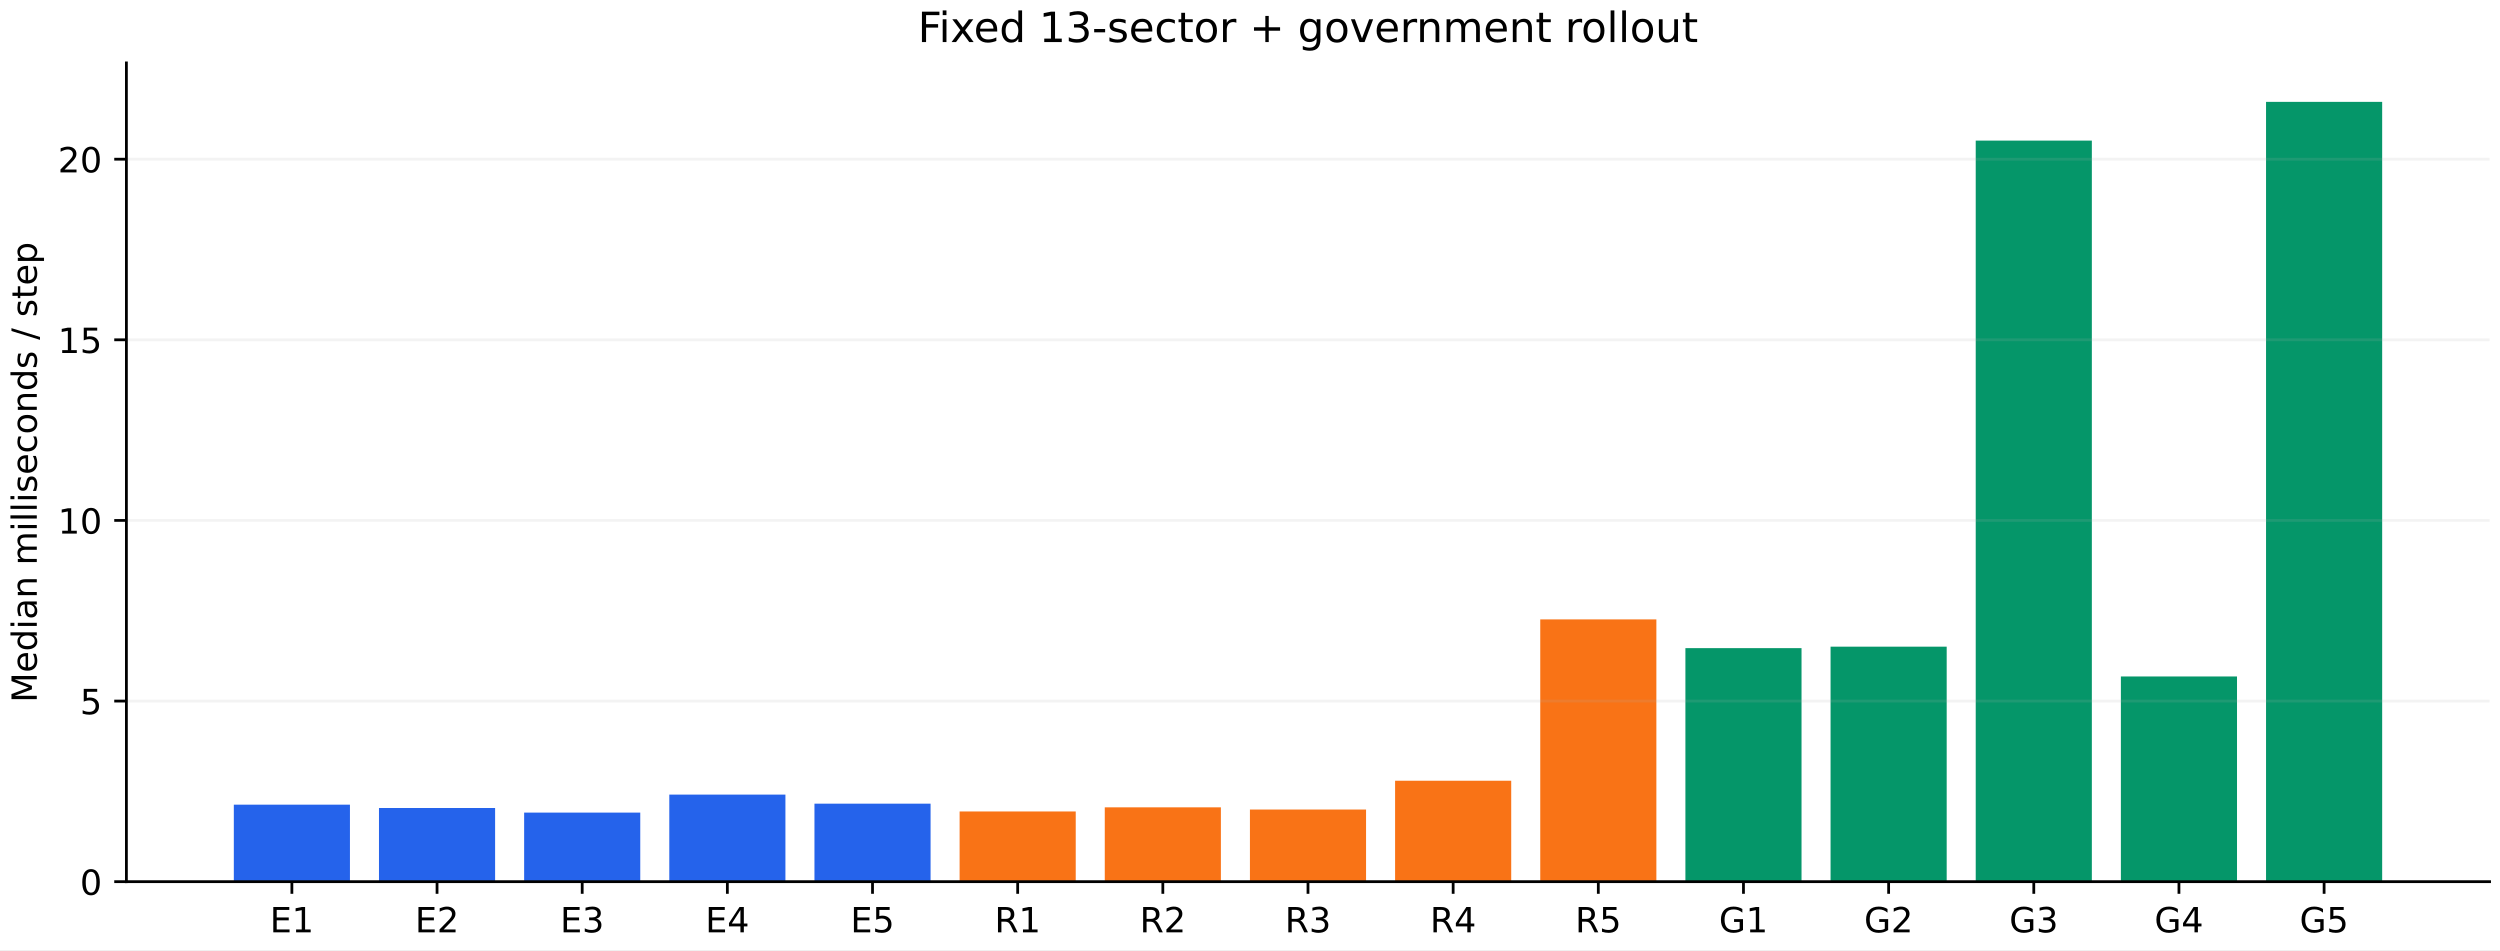
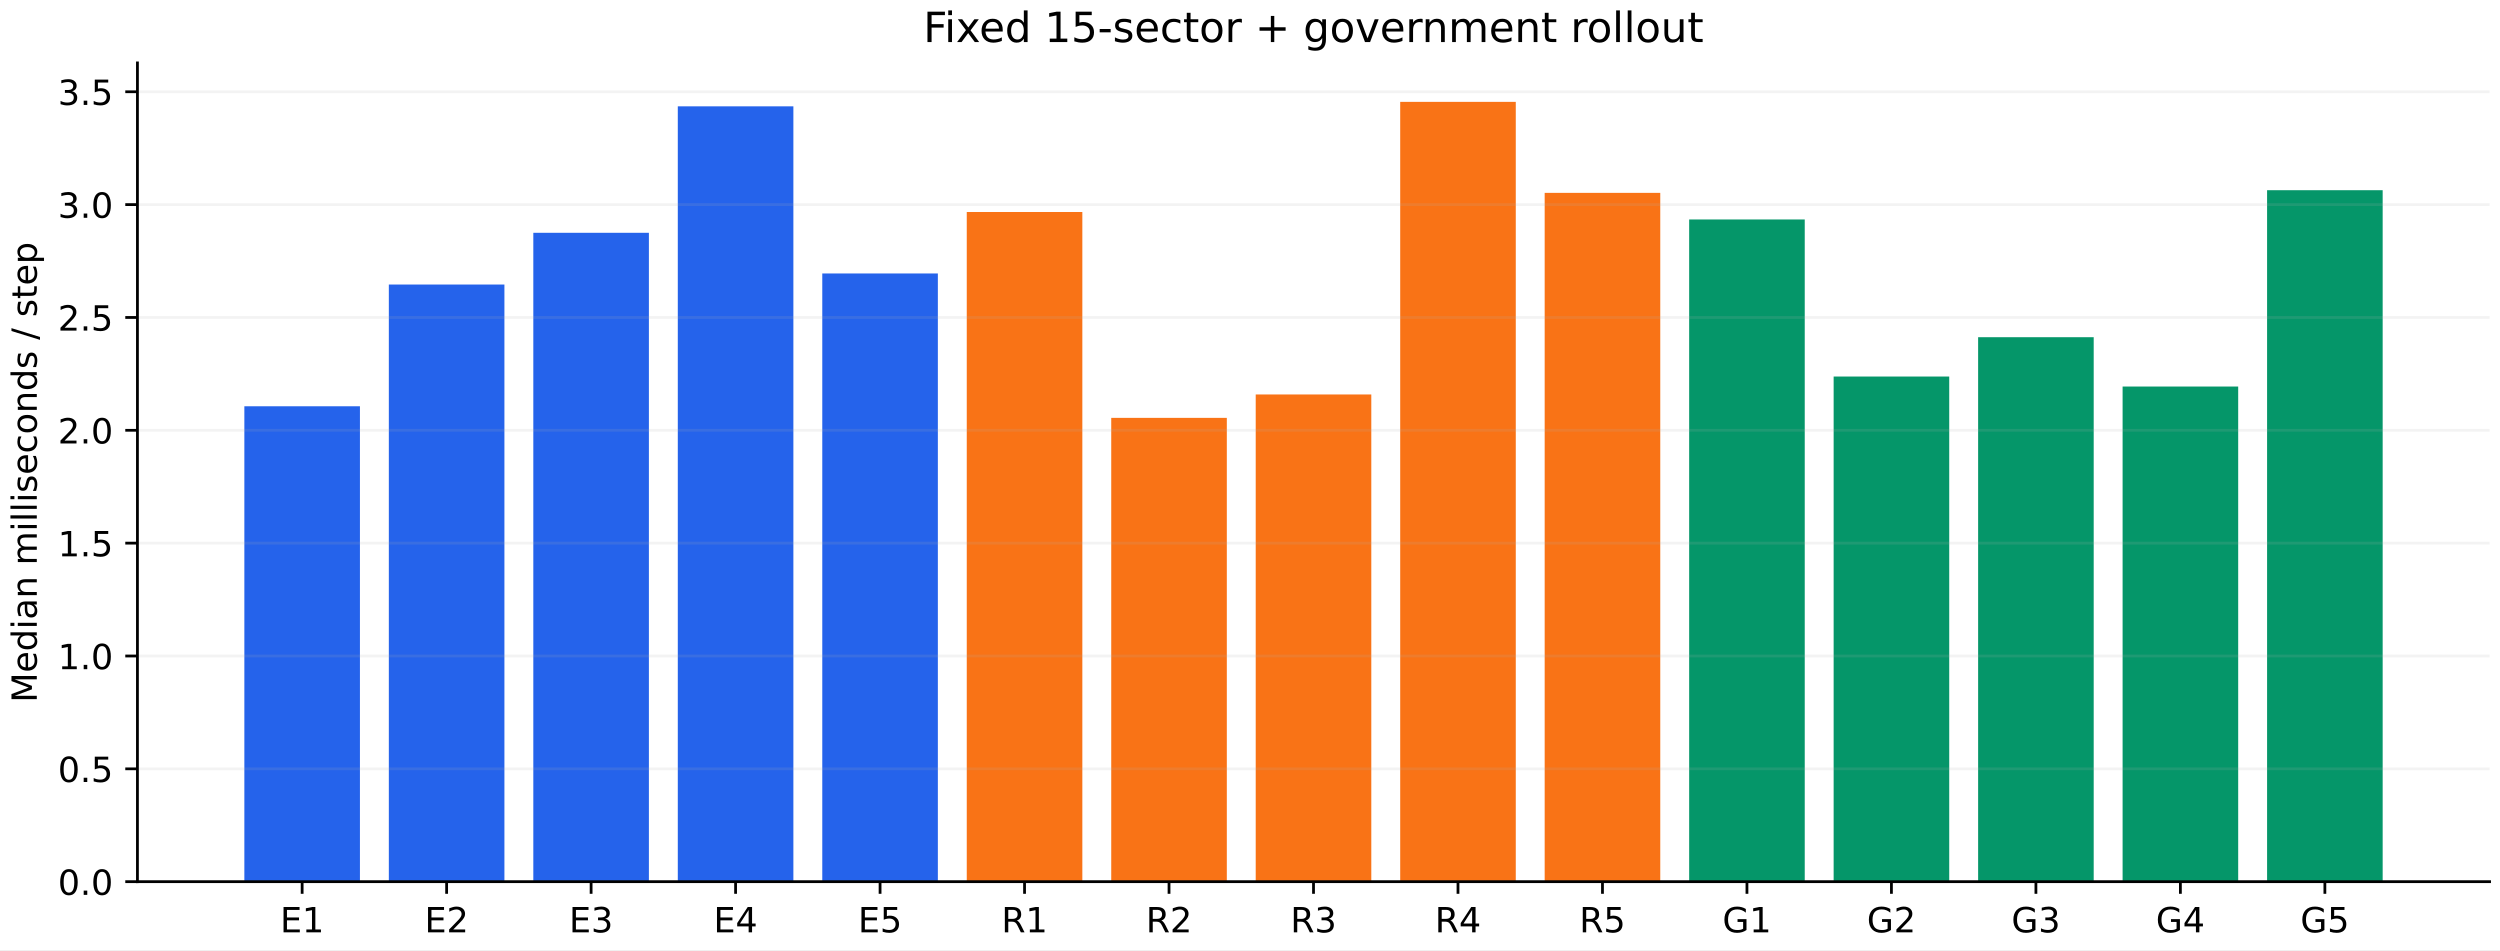
<svg xmlns="http://www.w3.org/2000/svg" xmlns:xlink="http://www.w3.org/1999/xlink" width="720pt" height="273.6pt" viewBox="0 0 720 273.6" version="1.1">
  <defs>
    <style type="text/css">*{stroke-linejoin: round; stroke-linecap: butt}</style>
  </defs>
  <g id="figure_1">
    <g id="patch_1">
      <path d="M 0 273.6  L 720 273.6  L 720 0  L 0 0  z " style="fill: #ffffff" />
    </g>
    <g id="axes_1">
      <g id="patch_2">
-         <path d="M 36.403 253.922  L 717 253.922  L 717 18.118  L 36.403 18.118  z " style="fill: #ffffff" />
+         <path d="M 39.581 253.922  L 717 253.922  L 717 18.118  L 39.581 18.118  z " style="fill: #ffffff" />
      </g>
      <g id="patch_3">
-         <path d="M 67.34 253.922  L 100.784 253.922  L 100.784 231.736  L 67.34 231.736  z " clip-path="url(#p0232a6dd8b)" style="fill: #2563eb" />
+         <path d="M 70.373 253.922  L 103.662 253.922  L 103.662 117.001  L 70.373 117.001  z " clip-path="url(#pe23b59e080)" style="fill: #2563eb" />
      </g>
      <g id="patch_4">
-         <path d="M 109.145 253.922  L 142.59 253.922  L 142.59 232.697  L 109.145 232.697  z " clip-path="url(#p0232a6dd8b)" style="fill: #2563eb" />
+         <path d="M 111.984 253.922  L 145.272 253.922  L 145.272 81.954  L 111.984 81.954  z " clip-path="url(#pe23b59e080)" style="fill: #2563eb" />
      </g>
      <g id="patch_5">
-         <path d="M 150.951 253.922  L 184.395 253.922  L 184.395 234.02  L 150.951 234.02  z " clip-path="url(#p0232a6dd8b)" style="fill: #2563eb" />
+         <path d="M 153.594 253.922  L 186.883 253.922  L 186.883 67.038  L 153.594 67.038  z " clip-path="url(#pe23b59e080)" style="fill: #2563eb" />
      </g>
      <g id="patch_6">
-         <path d="M 192.757 253.922  L 226.201 253.922  L 226.201 228.85  L 192.757 228.85  z " clip-path="url(#p0232a6dd8b)" style="fill: #2563eb" />
+         <path d="M 195.205 253.922  L 228.493 253.922  L 228.493 30.622  L 195.205 30.622  z " clip-path="url(#pe23b59e080)" style="fill: #2563eb" />
      </g>
      <g id="patch_7">
-         <path d="M 234.562 253.922  L 268.007 253.922  L 268.007 231.448  L 234.562 231.448  z " clip-path="url(#p0232a6dd8b)" style="fill: #2563eb" />
+         <path d="M 236.815 253.922  L 270.103 253.922  L 270.103 78.754  L 236.815 78.754  z " clip-path="url(#pe23b59e080)" style="fill: #2563eb" />
      </g>
      <g id="patch_8">
-         <path d="M 276.368 253.922  L 309.812 253.922  L 309.812 233.708  L 276.368 233.708  z " clip-path="url(#p0232a6dd8b)" style="fill: #f97316" />
+         <path d="M 278.426 253.922  L 311.714 253.922  L 311.714 61.065  L 278.426 61.065  z " clip-path="url(#pe23b59e080)" style="fill: #f97316" />
      </g>
      <g id="patch_9">
-         <path d="M 318.174 253.922  L 351.618 253.922  L 351.618 232.517  L 318.174 232.517  z " clip-path="url(#p0232a6dd8b)" style="fill: #f97316" />
+         <path d="M 320.036 253.922  L 353.324 253.922  L 353.324 120.343  L 320.036 120.343  z " clip-path="url(#pe23b59e080)" style="fill: #f97316" />
      </g>
      <g id="patch_10">
-         <path d="M 359.979 253.922  L 393.424 253.922  L 393.424 233.141  L 359.979 233.141  z " clip-path="url(#p0232a6dd8b)" style="fill: #f97316" />
+         <path d="M 361.646 253.922  L 394.935 253.922  L 394.935 113.605  L 361.646 113.605  z " clip-path="url(#pe23b59e080)" style="fill: #f97316" />
      </g>
      <g id="patch_11">
-         <path d="M 401.785 253.922  L 435.23 253.922  L 435.23 224.853  L 401.785 224.853  z " clip-path="url(#p0232a6dd8b)" style="fill: #f97316" />
+         <path d="M 403.257 253.922  L 436.545 253.922  L 436.545 29.347  L 403.257 29.347  z " clip-path="url(#pe23b59e080)" style="fill: #f97316" />
      </g>
      <g id="patch_12">
-         <path d="M 443.591 253.922  L 477.035 253.922  L 477.035 178.393  L 443.591 178.393  z " clip-path="url(#p0232a6dd8b)" style="fill: #f97316" />
+         <path d="M 444.867 253.922  L 478.156 253.922  L 478.156 55.55  L 444.867 55.55  z " clip-path="url(#pe23b59e080)" style="fill: #f97316" />
      </g>
      <g id="patch_13">
-         <path d="M 485.396 253.922  L 518.841 253.922  L 518.841 186.665  L 485.396 186.665  z " clip-path="url(#p0232a6dd8b)" style="fill: #059669" />
+         <path d="M 486.478 253.922  L 519.766 253.922  L 519.766 63.199  L 486.478 63.199  z " clip-path="url(#pe23b59e080)" style="fill: #059669" />
      </g>
      <g id="patch_14">
-         <path d="M 527.202 253.922  L 560.647 253.922  L 560.647 186.248  L 527.202 186.248  z " clip-path="url(#p0232a6dd8b)" style="fill: #059669" />
+         <path d="M 528.088 253.922  L 561.377 253.922  L 561.377 108.435  L 528.088 108.435  z " clip-path="url(#pe23b59e080)" style="fill: #059669" />
      </g>
      <g id="patch_15">
-         <path d="M 569.008 253.922  L 602.452 253.922  L 602.452 40.484  L 569.008 40.484  z " clip-path="url(#p0232a6dd8b)" style="fill: #059669" />
+         <path d="M 569.699 253.922  L 602.987 253.922  L 602.987 97.105  L 569.699 97.105  z " clip-path="url(#pe23b59e080)" style="fill: #059669" />
      </g>
      <g id="patch_16">
-         <path d="M 610.813 253.922  L 644.258 253.922  L 644.258 194.823  L 610.813 194.823  z " clip-path="url(#p0232a6dd8b)" style="fill: #059669" />
+         <path d="M 611.309 253.922  L 644.598 253.922  L 644.598 111.327  L 611.309 111.327  z " clip-path="url(#pe23b59e080)" style="fill: #059669" />
      </g>
      <g id="patch_17">
-         <path d="M 652.619 253.922  L 686.064 253.922  L 686.064 29.347  L 652.619 29.347  z " clip-path="url(#p0232a6dd8b)" style="fill: #059669" />
+         <path d="M 652.92 253.922  L 686.208 253.922  L 686.208 54.775  L 652.92 54.775  z " clip-path="url(#pe23b59e080)" style="fill: #059669" />
      </g>
      <g id="matplotlib.axis_1">
        <g id="xtick_1">
          <g id="line2d_1">
            <defs>
-               <path id="m49b81d8744" d="M 0 0  L 0 3.5  " style="stroke: #000000; stroke-width: 0.8" />
+               <path id="me706b248a4" d="M 0 0  L 0 3.5  " style="stroke: #000000; stroke-width: 0.8" />
            </defs>
            <g>
-               <use xlink:href="#m49b81d8744" x="84.062" y="253.922" style="stroke: #000000; stroke-width: 0.8" />
+               <use xlink:href="#me706b248a4" x="87.017" y="253.922" style="stroke: #000000; stroke-width: 0.8" />
            </g>
          </g>
          <g id="text_1">
-             <text style="font-size: 10px; font-family: 'DejaVu Sans'; text-anchor: middle" x="84.062" y="268.52" transform="rotate(-0 84.06184 268.5201)">E1</text>
+             <text style="font-size: 10px; font-family: 'DejaVu Sans'; text-anchor: middle" x="87.017" y="268.52" transform="rotate(-0 87.01741 268.5201)">E1</text>
          </g>
        </g>
        <g id="xtick_2">
          <g id="line2d_2">
            <g>
-               <use xlink:href="#m49b81d8744" x="125.868" y="253.922" style="stroke: #000000; stroke-width: 0.8" />
+               <use xlink:href="#me706b248a4" x="128.628" y="253.922" style="stroke: #000000; stroke-width: 0.8" />
            </g>
          </g>
          <g id="text_2">
-             <text style="font-size: 10px; font-family: 'DejaVu Sans'; text-anchor: middle" x="125.868" y="268.52" transform="rotate(-0 125.8675 268.5201)">E2</text>
+             <text style="font-size: 10px; font-family: 'DejaVu Sans'; text-anchor: middle" x="128.628" y="268.52" transform="rotate(-0 128.6279 268.5201)">E2</text>
          </g>
        </g>
        <g id="xtick_3">
          <g id="line2d_3">
            <g>
-               <use xlink:href="#m49b81d8744" x="167.673" y="253.922" style="stroke: #000000; stroke-width: 0.8" />
+               <use xlink:href="#me706b248a4" x="170.238" y="253.922" style="stroke: #000000; stroke-width: 0.8" />
            </g>
          </g>
          <g id="text_3">
-             <text style="font-size: 10px; font-family: 'DejaVu Sans'; text-anchor: middle" x="167.673" y="268.52" transform="rotate(-0 167.6732 268.5201)">E3</text>
+             <text style="font-size: 10px; font-family: 'DejaVu Sans'; text-anchor: middle" x="170.238" y="268.52" transform="rotate(-0 170.2383 268.5201)">E3</text>
          </g>
        </g>
        <g id="xtick_4">
          <g id="line2d_4">
            <g>
-               <use xlink:href="#m49b81d8744" x="209.479" y="253.922" style="stroke: #000000; stroke-width: 0.8" />
+               <use xlink:href="#me706b248a4" x="211.849" y="253.922" style="stroke: #000000; stroke-width: 0.8" />
            </g>
          </g>
          <g id="text_4">
-             <text style="font-size: 10px; font-family: 'DejaVu Sans'; text-anchor: middle" x="209.479" y="268.52" transform="rotate(-0 209.4789 268.5201)">E4</text>
+             <text style="font-size: 10px; font-family: 'DejaVu Sans'; text-anchor: middle" x="211.849" y="268.52" transform="rotate(-0 211.8488 268.5201)">E4</text>
          </g>
        </g>
        <g id="xtick_5">
          <g id="line2d_5">
            <g>
-               <use xlink:href="#m49b81d8744" x="251.285" y="253.922" style="stroke: #000000; stroke-width: 0.8" />
+               <use xlink:href="#me706b248a4" x="253.459" y="253.922" style="stroke: #000000; stroke-width: 0.8" />
            </g>
          </g>
          <g id="text_5">
-             <text style="font-size: 10px; font-family: 'DejaVu Sans'; text-anchor: middle" x="251.285" y="268.52" transform="rotate(-0 251.2845 268.5201)">E5</text>
+             <text style="font-size: 10px; font-family: 'DejaVu Sans'; text-anchor: middle" x="253.459" y="268.52" transform="rotate(-0 253.4592 268.5201)">E5</text>
          </g>
        </g>
        <g id="xtick_6">
          <g id="line2d_6">
            <g>
-               <use xlink:href="#m49b81d8744" x="293.09" y="253.922" style="stroke: #000000; stroke-width: 0.8" />
+               <use xlink:href="#me706b248a4" x="295.07" y="253.922" style="stroke: #000000; stroke-width: 0.8" />
            </g>
          </g>
          <g id="text_6">
-             <text style="font-size: 10px; font-family: 'DejaVu Sans'; text-anchor: middle" x="293.09" y="268.52" transform="rotate(-0 293.0902 268.5201)">R1</text>
+             <text style="font-size: 10px; font-family: 'DejaVu Sans'; text-anchor: middle" x="295.07" y="268.52" transform="rotate(-0 295.0697 268.5201)">R1</text>
          </g>
        </g>
        <g id="xtick_7">
          <g id="line2d_7">
            <g>
-               <use xlink:href="#m49b81d8744" x="334.896" y="253.922" style="stroke: #000000; stroke-width: 0.8" />
+               <use xlink:href="#me706b248a4" x="336.68" y="253.922" style="stroke: #000000; stroke-width: 0.8" />
            </g>
          </g>
          <g id="text_7">
-             <text style="font-size: 10px; font-family: 'DejaVu Sans'; text-anchor: middle" x="334.896" y="268.52" transform="rotate(-0 334.8959 268.5201)">R2</text>
+             <text style="font-size: 10px; font-family: 'DejaVu Sans'; text-anchor: middle" x="336.68" y="268.52" transform="rotate(-0 336.6802 268.5201)">R2</text>
          </g>
        </g>
        <g id="xtick_8">
          <g id="line2d_8">
            <g>
-               <use xlink:href="#m49b81d8744" x="376.702" y="253.922" style="stroke: #000000; stroke-width: 0.8" />
+               <use xlink:href="#me706b248a4" x="378.291" y="253.922" style="stroke: #000000; stroke-width: 0.8" />
            </g>
          </g>
          <g id="text_8">
-             <text style="font-size: 10px; font-family: 'DejaVu Sans'; text-anchor: middle" x="376.702" y="268.52" transform="rotate(-0 376.7016 268.5201)">R3</text>
+             <text style="font-size: 10px; font-family: 'DejaVu Sans'; text-anchor: middle" x="378.291" y="268.52" transform="rotate(-0 378.2906 268.5201)">R3</text>
          </g>
        </g>
        <g id="xtick_9">
          <g id="line2d_9">
            <g>
-               <use xlink:href="#m49b81d8744" x="418.507" y="253.922" style="stroke: #000000; stroke-width: 0.8" />
+               <use xlink:href="#me706b248a4" x="419.901" y="253.922" style="stroke: #000000; stroke-width: 0.8" />
            </g>
          </g>
          <g id="text_9">
-             <text style="font-size: 10px; font-family: 'DejaVu Sans'; text-anchor: middle" x="418.507" y="268.52" transform="rotate(-0 418.5072 268.5201)">R4</text>
+             <text style="font-size: 10px; font-family: 'DejaVu Sans'; text-anchor: middle" x="419.901" y="268.52" transform="rotate(-0 419.9011 268.5201)">R4</text>
          </g>
        </g>
        <g id="xtick_10">
          <g id="line2d_10">
            <g>
-               <use xlink:href="#m49b81d8744" x="460.313" y="253.922" style="stroke: #000000; stroke-width: 0.8" />
+               <use xlink:href="#me706b248a4" x="461.512" y="253.922" style="stroke: #000000; stroke-width: 0.8" />
            </g>
          </g>
          <g id="text_10">
-             <text style="font-size: 10px; font-family: 'DejaVu Sans'; text-anchor: middle" x="460.313" y="268.52" transform="rotate(-0 460.3129 268.5201)">R5</text>
+             <text style="font-size: 10px; font-family: 'DejaVu Sans'; text-anchor: middle" x="461.512" y="268.52" transform="rotate(-0 461.5115 268.5201)">R5</text>
          </g>
        </g>
        <g id="xtick_11">
          <g id="line2d_11">
            <g>
-               <use xlink:href="#m49b81d8744" x="502.119" y="253.922" style="stroke: #000000; stroke-width: 0.8" />
+               <use xlink:href="#me706b248a4" x="503.122" y="253.922" style="stroke: #000000; stroke-width: 0.8" />
            </g>
          </g>
          <g id="text_11">
-             <text style="font-size: 10px; font-family: 'DejaVu Sans'; text-anchor: middle" x="502.119" y="268.52" transform="rotate(-0 502.1186 268.5201)">G1</text>
+             <text style="font-size: 10px; font-family: 'DejaVu Sans'; text-anchor: middle" x="503.122" y="268.52" transform="rotate(-0 503.122 268.5201)">G1</text>
          </g>
        </g>
        <g id="xtick_12">
          <g id="line2d_12">
            <g>
-               <use xlink:href="#m49b81d8744" x="543.924" y="253.922" style="stroke: #000000; stroke-width: 0.8" />
+               <use xlink:href="#me706b248a4" x="544.732" y="253.922" style="stroke: #000000; stroke-width: 0.8" />
            </g>
          </g>
          <g id="text_12">
-             <text style="font-size: 10px; font-family: 'DejaVu Sans'; text-anchor: middle" x="543.924" y="268.52" transform="rotate(-0 543.9243 268.5201)">G2</text>
+             <text style="font-size: 10px; font-family: 'DejaVu Sans'; text-anchor: middle" x="544.732" y="268.52" transform="rotate(-0 544.7325 268.5201)">G2</text>
          </g>
        </g>
        <g id="xtick_13">
          <g id="line2d_13">
            <g>
-               <use xlink:href="#m49b81d8744" x="585.73" y="253.922" style="stroke: #000000; stroke-width: 0.8" />
+               <use xlink:href="#me706b248a4" x="586.343" y="253.922" style="stroke: #000000; stroke-width: 0.8" />
            </g>
          </g>
          <g id="text_13">
-             <text style="font-size: 10px; font-family: 'DejaVu Sans'; text-anchor: middle" x="585.73" y="268.52" transform="rotate(-0 585.7299 268.5201)">G3</text>
+             <text style="font-size: 10px; font-family: 'DejaVu Sans'; text-anchor: middle" x="586.343" y="268.52" transform="rotate(-0 586.3429 268.5201)">G3</text>
          </g>
        </g>
        <g id="xtick_14">
          <g id="line2d_14">
            <g>
-               <use xlink:href="#m49b81d8744" x="627.536" y="253.922" style="stroke: #000000; stroke-width: 0.8" />
+               <use xlink:href="#me706b248a4" x="627.953" y="253.922" style="stroke: #000000; stroke-width: 0.8" />
            </g>
          </g>
          <g id="text_14">
-             <text style="font-size: 10px; font-family: 'DejaVu Sans'; text-anchor: middle" x="627.536" y="268.52" transform="rotate(-0 627.5356 268.5201)">G4</text>
+             <text style="font-size: 10px; font-family: 'DejaVu Sans'; text-anchor: middle" x="627.953" y="268.52" transform="rotate(-0 627.9534 268.5201)">G4</text>
          </g>
        </g>
        <g id="xtick_15">
          <g id="line2d_15">
            <g>
-               <use xlink:href="#m49b81d8744" x="669.341" y="253.922" style="stroke: #000000; stroke-width: 0.8" />
+               <use xlink:href="#me706b248a4" x="669.564" y="253.922" style="stroke: #000000; stroke-width: 0.8" />
            </g>
          </g>
          <g id="text_15">
-             <text style="font-size: 10px; font-family: 'DejaVu Sans'; text-anchor: middle" x="669.341" y="268.52" transform="rotate(-0 669.3413 268.5201)">G5</text>
+             <text style="font-size: 10px; font-family: 'DejaVu Sans'; text-anchor: middle" x="669.564" y="268.52" transform="rotate(-0 669.5638 268.5201)">G5</text>
          </g>
        </g>
      </g>
      <g id="matplotlib.axis_2">
        <g id="ytick_1">
          <g id="line2d_16">
-             <path d="M 36.403 253.922  L 717 253.922  " clip-path="url(#p0232a6dd8b)" style="fill: none; stroke: #b0b0b0; stroke-opacity: 0.15; stroke-width: 0.8; stroke-linecap: square" />
+             <path d="M 39.581 253.922  L 717 253.922  " clip-path="url(#pe23b59e080)" style="fill: none; stroke: #b0b0b0; stroke-opacity: 0.15; stroke-width: 0.8; stroke-linecap: square" />
          </g>
          <g id="line2d_17">
            <defs>
-               <path id="me4993ab448" d="M 0 0  L -3.5 0  " style="stroke: #000000; stroke-width: 0.8" />
+               <path id="mf20d9525b0" d="M 0 0  L -3.5 0  " style="stroke: #000000; stroke-width: 0.8" />
            </defs>
            <g>
-               <use xlink:href="#me4993ab448" x="36.403" y="253.922" style="stroke: #000000; stroke-width: 0.8" />
+               <use xlink:href="#mf20d9525b0" x="39.581" y="253.922" style="stroke: #000000; stroke-width: 0.8" />
            </g>
          </g>
          <g id="text_16">
-             <text style="font-size: 10px; font-family: 'DejaVu Sans'; text-anchor: end" x="29.403" y="257.721" transform="rotate(-0 29.40337 257.7209)">0</text>
+             <text style="font-size: 10px; font-family: 'DejaVu Sans'; text-anchor: end" x="32.581" y="257.721" transform="rotate(-0 32.58149 257.7209)">0.0</text>
          </g>
        </g>
        <g id="ytick_2">
          <g id="line2d_18">
-             <path d="M 36.403 201.903  L 717 201.903  " clip-path="url(#p0232a6dd8b)" style="fill: none; stroke: #b0b0b0; stroke-opacity: 0.15; stroke-width: 0.8; stroke-linecap: square" />
+             <path d="M 39.581 221.422  L 717 221.422  " clip-path="url(#pe23b59e080)" style="fill: none; stroke: #b0b0b0; stroke-opacity: 0.15; stroke-width: 0.8; stroke-linecap: square" />
          </g>
          <g id="line2d_19">
            <g>
-               <use xlink:href="#me4993ab448" x="36.403" y="201.903" style="stroke: #000000; stroke-width: 0.8" />
+               <use xlink:href="#mf20d9525b0" x="39.581" y="221.422" style="stroke: #000000; stroke-width: 0.8" />
            </g>
          </g>
          <g id="text_17">
-             <text style="font-size: 10px; font-family: 'DejaVu Sans'; text-anchor: end" x="29.403" y="205.702" transform="rotate(-0 29.40337 205.7017)">5</text>
+             <text style="font-size: 10px; font-family: 'DejaVu Sans'; text-anchor: end" x="32.581" y="225.221" transform="rotate(-0 32.58149 225.2215)">0.5</text>
          </g>
        </g>
        <g id="ytick_3">
          <g id="line2d_20">
-             <path d="M 36.403 149.883  L 717 149.883  " clip-path="url(#p0232a6dd8b)" style="fill: none; stroke: #b0b0b0; stroke-opacity: 0.15; stroke-width: 0.8; stroke-linecap: square" />
+             <path d="M 39.581 188.923  L 717 188.923  " clip-path="url(#pe23b59e080)" style="fill: none; stroke: #b0b0b0; stroke-opacity: 0.15; stroke-width: 0.8; stroke-linecap: square" />
          </g>
          <g id="line2d_21">
            <g>
-               <use xlink:href="#me4993ab448" x="36.403" y="149.883" style="stroke: #000000; stroke-width: 0.8" />
+               <use xlink:href="#mf20d9525b0" x="39.581" y="188.923" style="stroke: #000000; stroke-width: 0.8" />
            </g>
          </g>
          <g id="text_18">
-             <text style="font-size: 10px; font-family: 'DejaVu Sans'; text-anchor: end" x="29.403" y="153.683" transform="rotate(-0 29.40337 153.6826)">10</text>
+             <text style="font-size: 10px; font-family: 'DejaVu Sans'; text-anchor: end" x="32.581" y="192.722" transform="rotate(-0 32.58149 192.7221)">1.0</text>
          </g>
        </g>
        <g id="ytick_4">
          <g id="line2d_22">
-             <path d="M 36.403 97.864  L 717 97.864  " clip-path="url(#p0232a6dd8b)" style="fill: none; stroke: #b0b0b0; stroke-opacity: 0.15; stroke-width: 0.8; stroke-linecap: square" />
+             <path d="M 39.581 156.424  L 717 156.424  " clip-path="url(#pe23b59e080)" style="fill: none; stroke: #b0b0b0; stroke-opacity: 0.15; stroke-width: 0.8; stroke-linecap: square" />
          </g>
          <g id="line2d_23">
            <g>
-               <use xlink:href="#me4993ab448" x="36.403" y="97.864" style="stroke: #000000; stroke-width: 0.8" />
+               <use xlink:href="#mf20d9525b0" x="39.581" y="156.424" style="stroke: #000000; stroke-width: 0.8" />
            </g>
          </g>
          <g id="text_19">
-             <text style="font-size: 10px; font-family: 'DejaVu Sans'; text-anchor: end" x="29.403" y="101.663" transform="rotate(-0 29.40337 101.6635)">15</text>
+             <text style="font-size: 10px; font-family: 'DejaVu Sans'; text-anchor: end" x="32.581" y="160.223" transform="rotate(-0 32.58149 160.2227)">1.5</text>
          </g>
        </g>
        <g id="ytick_5">
          <g id="line2d_24">
-             <path d="M 36.403 45.845  L 717 45.845  " clip-path="url(#p0232a6dd8b)" style="fill: none; stroke: #b0b0b0; stroke-opacity: 0.15; stroke-width: 0.8; stroke-linecap: square" />
+             <path d="M 39.581 123.924  L 717 123.924  " clip-path="url(#pe23b59e080)" style="fill: none; stroke: #b0b0b0; stroke-opacity: 0.15; stroke-width: 0.8; stroke-linecap: square" />
          </g>
          <g id="line2d_25">
            <g>
-               <use xlink:href="#me4993ab448" x="36.403" y="45.845" style="stroke: #000000; stroke-width: 0.8" />
+               <use xlink:href="#mf20d9525b0" x="39.581" y="123.924" style="stroke: #000000; stroke-width: 0.8" />
            </g>
          </g>
          <g id="text_20">
-             <text style="font-size: 10px; font-family: 'DejaVu Sans'; text-anchor: end" x="29.403" y="49.644" transform="rotate(-0 29.40337 49.64432)">20</text>
-           </g>
-         </g>
-         <g id="text_21">
+             <text style="font-size: 10px; font-family: 'DejaVu Sans'; text-anchor: end" x="32.581" y="127.723" transform="rotate(-0 32.58149 127.7234)">2.0</text>
+           </g>
+         </g>
+         <g id="ytick_6">
+           <g id="line2d_26">
+             <path d="M 39.581 91.425  L 717 91.425  " clip-path="url(#pe23b59e080)" style="fill: none; stroke: #b0b0b0; stroke-opacity: 0.15; stroke-width: 0.8; stroke-linecap: square" />
+           </g>
+           <g id="line2d_27">
+             <g>
+               <use xlink:href="#mf20d9525b0" x="39.581" y="91.425" style="stroke: #000000; stroke-width: 0.8" />
+             </g>
+           </g>
+           <g id="text_21">
+             <text style="font-size: 10px; font-family: 'DejaVu Sans'; text-anchor: end" x="32.581" y="95.224" transform="rotate(-0 32.58149 95.22401)">2.5</text>
+           </g>
+         </g>
+         <g id="ytick_7">
+           <g id="line2d_28">
+             <path d="M 39.581 58.925  L 717 58.925  " clip-path="url(#pe23b59e080)" style="fill: none; stroke: #b0b0b0; stroke-opacity: 0.15; stroke-width: 0.8; stroke-linecap: square" />
+           </g>
+           <g id="line2d_29">
+             <g>
+               <use xlink:href="#mf20d9525b0" x="39.581" y="58.925" style="stroke: #000000; stroke-width: 0.8" />
+             </g>
+           </g>
+           <g id="text_22">
+             <text style="font-size: 10px; font-family: 'DejaVu Sans'; text-anchor: end" x="32.581" y="62.725" transform="rotate(-0 32.58149 62.72464)">3.0</text>
+           </g>
+         </g>
+         <g id="ytick_8">
+           <g id="line2d_30">
+             <path d="M 39.581 26.426  L 717 26.426  " clip-path="url(#pe23b59e080)" style="fill: none; stroke: #b0b0b0; stroke-opacity: 0.15; stroke-width: 0.8; stroke-linecap: square" />
+           </g>
+           <g id="line2d_31">
+             <g>
+               <use xlink:href="#mf20d9525b0" x="39.581" y="26.426" style="stroke: #000000; stroke-width: 0.8" />
+             </g>
+           </g>
+           <g id="text_23">
+             <text style="font-size: 10px; font-family: 'DejaVu Sans'; text-anchor: end" x="32.581" y="30.225" transform="rotate(-0 32.58149 30.22527)">3.5</text>
+           </g>
+         </g>
+         <g id="text_24">
          <text style="font-size: 10px; font-family: 'DejaVu Sans'; text-anchor: middle" x="10.599" y="136.02" transform="rotate(-90 10.59868 136.02)">Median milliseconds / step</text>
        </g>
      </g>
      <g id="patch_18">
-         <path d="M 36.403 253.922  L 36.403 18.118  " style="fill: none; stroke: #000000; stroke-width: 0.8; stroke-linejoin: miter; stroke-linecap: square" />
+         <path d="M 39.581 253.922  L 39.581 18.118  " style="fill: none; stroke: #000000; stroke-width: 0.8; stroke-linejoin: miter; stroke-linecap: square" />
      </g>
      <g id="patch_19">
-         <path d="M 36.403 253.922  L 717 253.922  " style="fill: none; stroke: #000000; stroke-width: 0.8; stroke-linejoin: miter; stroke-linecap: square" />
-       </g>
-       <g id="text_22">
-         <text style="font-size: 12px; font-family: 'DejaVu Sans'; text-anchor: middle" x="376.702" y="12.118" transform="rotate(-0 376.7016 12.11837)">Fixed 13-sector + government rollout</text>
+         <path d="M 39.581 253.922  L 717 253.922  " style="fill: none; stroke: #000000; stroke-width: 0.8; stroke-linejoin: miter; stroke-linecap: square" />
+       </g>
+       <g id="text_25">
+         <text style="font-size: 12px; font-family: 'DejaVu Sans'; text-anchor: middle" x="378.291" y="12.118" transform="rotate(-0 378.2906 12.11837)">Fixed 15-sector + government rollout</text>
      </g>
    </g>
  </g>
  <defs>
-     <clipPath id="p0232a6dd8b">
-       <rect x="36.403" y="18.118" width="680.596" height="235.803" />
+     <clipPath id="pe23b59e080">
+       <rect x="39.581" y="18.118" width="677.418" height="235.803" />
    </clipPath>
  </defs>
</svg>
